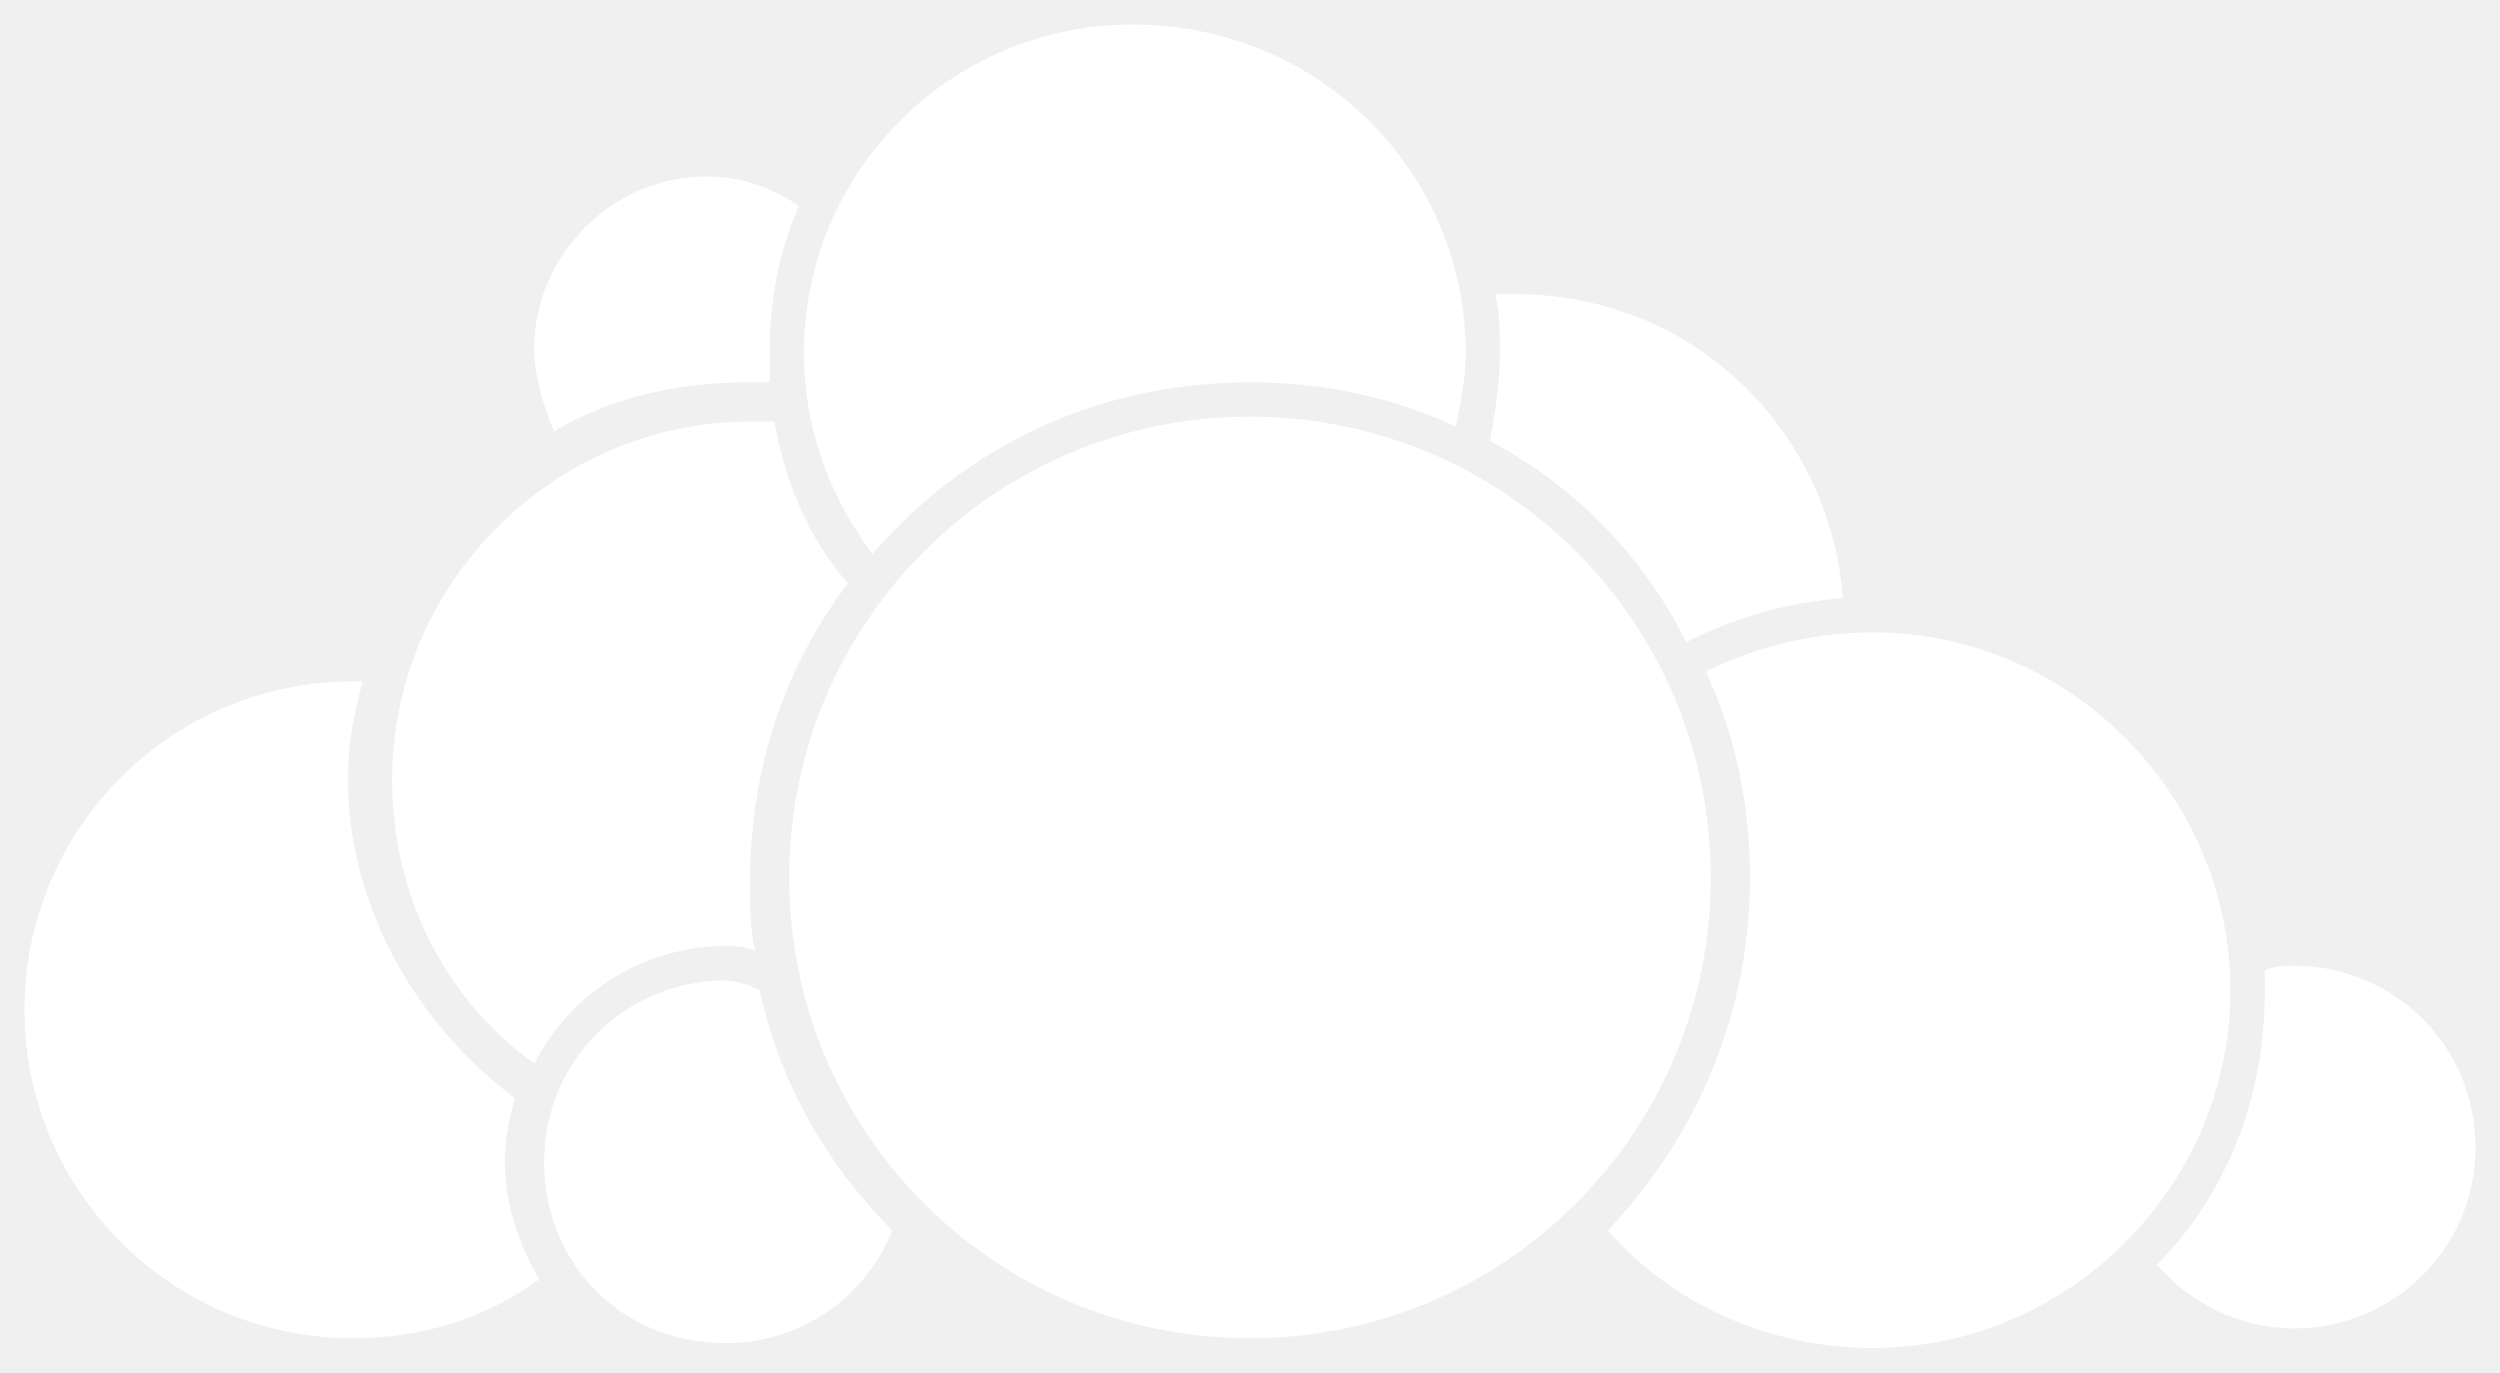
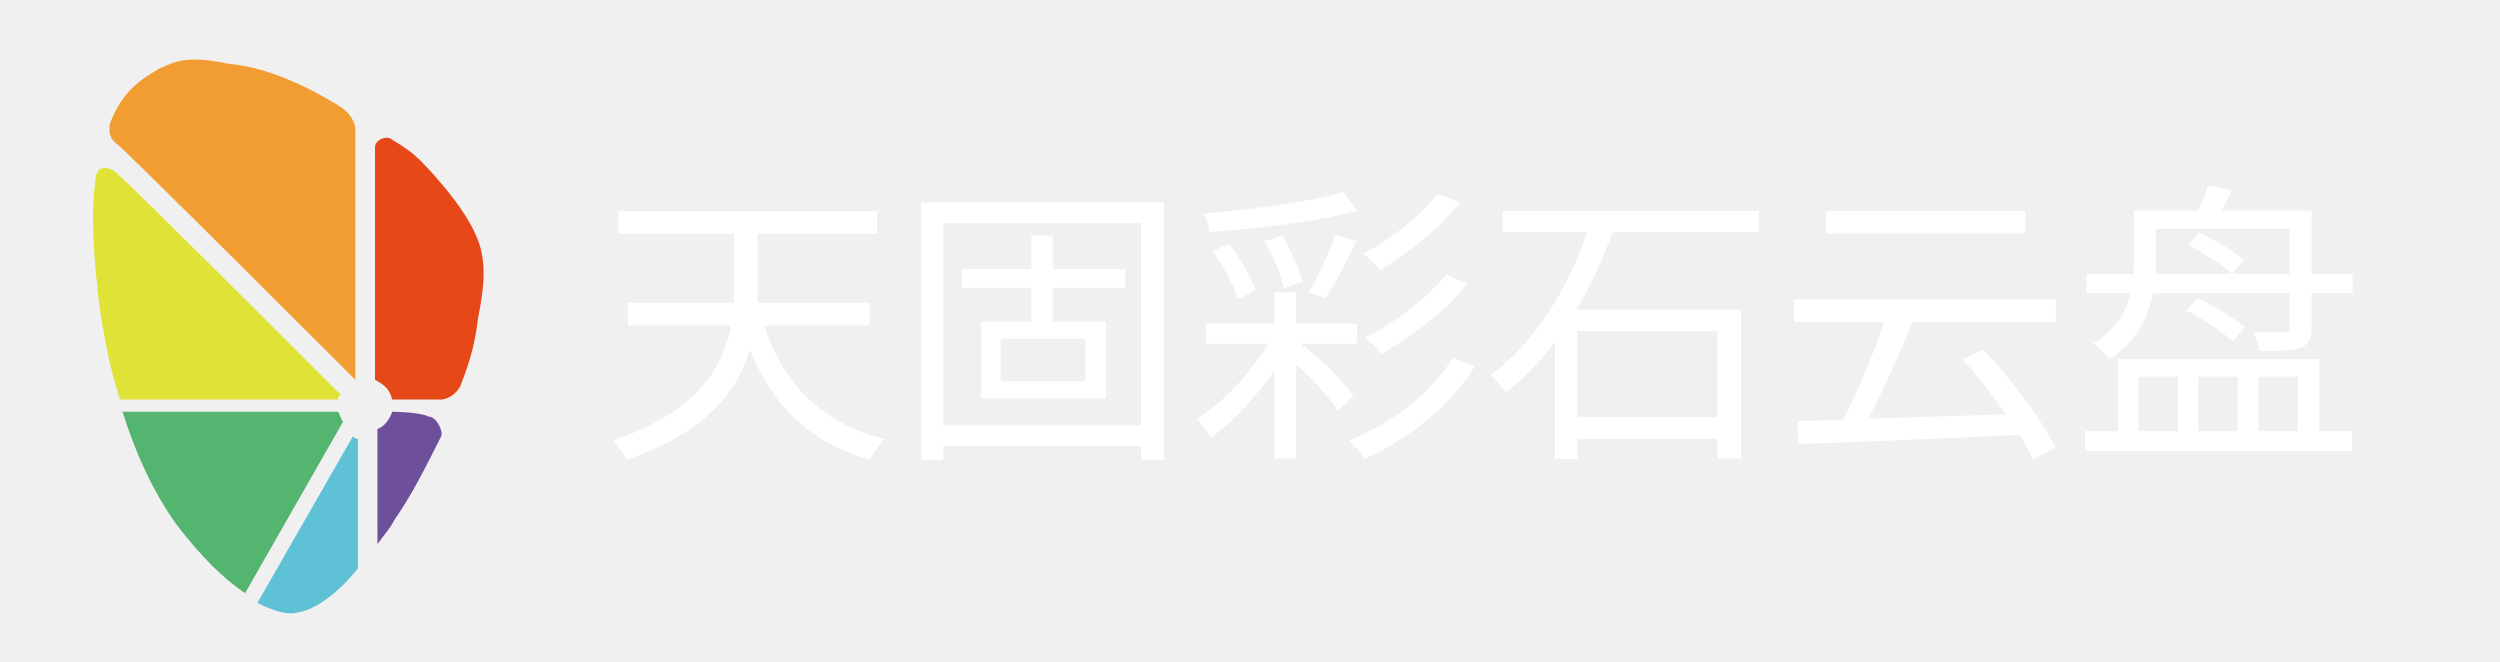
- <svg xmlns="http://www.w3.org/2000/svg" version="1.1" x="0px" y="0px" viewBox="0 0 51 28" style="enable-background:new 0 0 51 28;" xml:space="preserve">
+ <svg xmlns="http://www.w3.org/2000/svg" version="1.1" id="图层_1" x="0px" y="0px" viewBox="0 0 102 27" style="enable-background:new 0 0 102 27;" xml:space="preserve">
  <style type="text/css">
- 	.st0{fill:#FFFFFF;}
- 	.st1{display:none;}
- 	.st2{display:inline;fill:url(#Shape_2_);}
+ 	.st0{fill:#F29D32;}
+ 	.st1{fill:#E74817;}
+ 	.st2{fill:#6D4F9C;}
+ 	.st3{fill:#5FC1D6;}
+ 	.st4{fill:#DFE237;}
+ 	.st5{fill:#53B56F;}
+ 	.st6{fill:#FFFFFF;}
+ 	.st7{font-family:'MicrosoftYaHeiLight';}
+ 	.st8{font-size:12px;}
</style>
-   <g id="Ebene_1">
-     <path class="st0" d="M23.1,0.5c-3.7,0-6.7,3-6.7,6.7c0,1.5,0.5,2.9,1.4,4.1c1.9-2.2,4.6-3.5,7.7-3.5c1.5,0,2.9,0.3,4.2,0.9   c0.1-0.5,0.2-1,0.2-1.5C29.9,3.5,26.9,0.5,23.1,0.5L23.1,0.5z M14.4,3.6c-1.9,0-3.5,1.6-3.5,3.5c0,0.6,0.2,1.2,0.4,1.7   c1.2-0.7,2.5-1,4-1c0.1,0,0.3,0,0.4,0c0-0.2,0-0.4,0-0.6c0-1.1,0.2-2.1,0.6-3C15.7,3.8,15.1,3.6,14.4,3.6L14.4,3.6z M30.9,6   c-0.1,0-0.3,0-0.4,0c0.1,0.4,0.1,0.8,0.1,1.2c0,0.6-0.1,1.2-0.2,1.8c1.7,0.9,3.1,2.3,4,4.1c1-0.5,2-0.8,3.2-0.9   C37.3,8.7,34.5,6,30.9,6L30.9,6z M25.5,8.5c-5.2,0-9.4,4.2-9.4,9.4c0,5.2,4.2,9.4,9.4,9.4s9.4-4.2,9.4-9.4   C34.9,12.7,30.7,8.5,25.5,8.5z M15.3,8.6c-4,0-7.3,3.3-7.3,7.3c0,2.4,1.1,4.5,2.9,5.8c0.7-1.4,2.2-2.4,3.9-2.4c0.2,0,0.4,0,0.6,0.1   c-0.1-0.5-0.1-0.9-0.1-1.4c0-2.3,0.7-4.4,2-6.1c-0.8-0.9-1.3-2.1-1.5-3.3C15.6,8.6,15.4,8.6,15.3,8.6L15.3,8.6z M38.2,12.9   c-1.2,0-2.4,0.3-3.4,0.8c0.6,1.3,0.9,2.7,0.9,4.2c0,2.8-1.1,5.3-2.9,7.2c1.3,1.5,3.3,2.4,5.4,2.4c4,0,7.3-3.3,7.3-7.3   C45.5,16.2,42.2,12.9,38.2,12.9L38.2,12.9z M7.2,13.9c-3.7,0-6.7,3-6.7,6.7c0,3.7,3,6.7,6.7,6.7c1.4,0,2.7-0.4,3.8-1.2   c-0.4-0.7-0.7-1.5-0.7-2.4c0-0.5,0.1-0.9,0.2-1.3c-2-1.5-3.4-3.9-3.4-6.5c0-0.7,0.1-1.3,0.3-2C7.4,13.9,7.3,13.9,7.2,13.9L7.2,13.9   z M46.8,19.7c-0.2,0-0.4,0-0.6,0.1c0,0.2,0,0.3,0,0.5c0,2.1-0.8,4.1-2.2,5.5c0.7,0.8,1.7,1.3,2.8,1.3c2,0,3.7-1.6,3.7-3.7   S48.8,19.7,46.8,19.7L46.8,19.7z M14.8,20c-2,0-3.7,1.6-3.7,3.7s1.6,3.7,3.7,3.7c1.6,0,2.9-1,3.4-2.3c-1.3-1.3-2.3-3-2.7-4.9   C15.3,20.1,15,20,14.8,20L14.8,20z" />
+   <g>
+     <path class="st0" d="M14.5,15.5c0,0,0-9.9,0-10.2c0-0.3-0.2-0.7-0.7-1C12,3.2,10.5,2.7,9.3,2.6C7.5,2.2,7,2.6,6.5,2.8   C5.8,3.2,5,3.7,4.5,5c-0.1,0.4,0,0.7,0.3,0.9C4.9,5.9,14.5,15.5,14.5,15.5L14.5,15.5z" />
+     <g>
+       <path class="st1" d="M16,16.3c0,0,1.8,0,2,0c0.3,0,0.7-0.3,0.8-0.6c0.4-1,0.6-1.8,0.7-2.7c0.2-1,0.4-2.2,0-3.2    c-0.5-1.4-2.3-3.2-2.3-3.2C16.8,6.2,16.5,6,16,5.7c-0.2-0.2-0.7,0-0.7,0.3c0,0.4,0,9.5,0,9.5C15.7,15.7,15.9,15.9,16,16.3z" />
+       <path class="st2" d="M16,16.8c-0.1,0.3-0.3,0.6-0.6,0.7v4.7c0.2-0.3,0.5-0.6,0.7-1c0.7-1,1.3-2.2,1.9-3.4c0.1-0.2-0.2-0.8-0.5-0.8    C17.1,16.8,16,16.8,16,16.8z" />
+     </g>
+     <g>
+       <path class="st3" d="M10.5,24.6c0.6,0.3,1.2,0.5,1.6,0.4c0.7-0.1,1.6-0.7,2.5-1.8v-5.3c-0.1,0-0.1,0-0.2-0.1L10.5,24.6z" />
+       <path class="st4" d="M4.9,16.3h8.9c0-0.1,0-0.1,0.1-0.2c0,0-8.7-8.7-9.1-9C4.4,6.7,3.9,6.8,3.9,7.3c-0.2,1.4-0.1,3.2,0.2,5.5    C4.3,14,4.5,15.1,4.9,16.3z" />
+       <path class="st5" d="M10,24.2l4-7c-0.1-0.1-0.1-0.2-0.2-0.4H5c0.5,1.6,1.2,3.2,2.2,4.6C8.2,22.7,9.1,23.6,10,24.2z" />
+     </g>
  </g>
-   <g id="Ebene_2" class="st1">
-     <linearGradient id="Shape_2_" gradientUnits="userSpaceOnUse" x1="-219.938" y1="301.657" x2="-219.938" y2="301.884" gradientTransform="matrix(220.9333 0 0 118.3742 48617.082 -35707.836)">
-       <stop offset="0" style="stop-color:#BFD5E0" />
-       <stop offset="1" style="stop-color:#90ACBB" />
-     </linearGradient>
-     <path id="Shape_1_" class="st2" d="M11.3,8.9c-0.3-0.5-0.5-1.1-0.5-1.7c0-1.9,1.6-3.5,3.5-3.5c0.7,0,1.4,0.2,1.9,0.6   c-0.4,0.9-0.6,1.9-0.6,3c0,0.2,0,0.4,0,0.6c-0.1,0-0.3,0-0.4,0C13.8,7.8,12.5,8.2,11.3,8.9L11.3,8.9z M10.5,22.3   c-2-1.4-3.3-3.8-3.3-6.5c0-0.7,0.1-1.3,0.2-2c-0.1,0-0.1,0-0.2,0c-3.7,0-6.7,3-6.7,6.7c0,3.7,3,6.7,6.7,6.7c1.4,0,2.7-0.4,3.8-1.2   c-0.5-0.7-0.7-1.5-0.7-2.4C10.3,23.2,10.4,22.7,10.5,22.3L10.5,22.3z M10.8,21.6c0.6-1.2,1.7-2,3-2.3c0.1,0,0.2,0,0.4-0.1   c0.1,0,0.2,0,0.4,0c0.1,0,0.1,0,0.2,0c0.2,0,0.4,0,0.6,0c-0.1-0.5-0.1-0.9-0.1-1.4c0-2.2,0.7-4.3,2-6c-0.3-0.3-0.5-0.7-0.7-1.1   c-0.1-0.1-0.1-0.2-0.2-0.3c0-0.1-0.1-0.2-0.2-0.3c-0.2-0.5-0.3-1-0.4-1.5c-0.2,0-0.3,0-0.5,0c-1.3,0-2.5,0.3-3.5,0.9   c-0.1,0.1-0.2,0.1-0.3,0.2c-0.1,0.1-0.2,0.1-0.3,0.2c-1.2,0.8-2.1,2-2.7,3.3c0,0.1-0.1,0.2-0.1,0.4c0,0.1-0.1,0.2-0.1,0.4   C8.1,14.5,8,15.2,8,15.8C7.9,18.2,9.1,20.3,10.8,21.6L10.8,21.6z M34.4,13c1-0.5,2.1-0.8,3.2-0.9c-0.3-3.4-3.2-6.1-6.7-6.1   c-0.1,0-0.3,0-0.4,0c0.1,0.4,0.1,0.8,0.1,1.2c0,0.6-0.1,1.2-0.2,1.8C32.1,10,33.5,11.4,34.4,13L34.4,13z M16.5,8.3   c0,0.1,0,0.3,0.1,0.4c0.1,0.3,0.2,0.6,0.3,0.9c0,0.1,0.1,0.2,0.2,0.4c0,0.1,0.1,0.2,0.2,0.4c0.2,0.3,0.4,0.7,0.6,1   c0.5-0.5,1-1,1.6-1.4c0.1-0.1,0.2-0.2,0.3-0.2c0.1-0.1,0.2-0.2,0.3-0.2c1.5-1,3.4-1.6,5.3-1.6c0,0,0.1,0,0.1,0c0.1,0,0.2,0,0.4,0   c0.2,0,0.3,0,0.5,0c1.2,0.1,2.3,0.4,3.3,0.9c0.1-0.5,0.2-1,0.2-1.4c0-0.4,0-0.7-0.1-1.1c0-0.1,0-0.2-0.1-0.4c0-0.1-0.1-0.2-0.1-0.4   c-0.8-2.8-3.4-4.8-6.5-4.8c-2.5,0-4.8,1.4-5.9,3.5c-0.1,0.1-0.1,0.2-0.2,0.3C17,4.5,17,4.7,16.9,4.8c-0.3,0.8-0.5,1.6-0.5,2.5   c0,0.2,0,0.5,0,0.7C16.5,8,16.5,8.2,16.5,8.3L16.5,8.3z M46.8,19.6c-0.2,0-0.4,0-0.6,0c0,0.2,0,0.3,0,0.5c0,2.1-0.8,4-2.2,5.5   c0.7,0.8,1.7,1.3,2.8,1.3c2,0,3.7-1.6,3.7-3.6C50.5,21.2,48.8,19.6,46.8,19.6L46.8,19.6z M45.5,19.8c0-0.1,0-0.3,0-0.4   c0-0.1,0-0.2,0-0.4c-0.5-3.4-3.4-6-7-6.2c-0.1,0-0.2,0-0.3,0c0,0-0.1,0-0.1,0c-0.1,0-0.2,0-0.4,0c-1,0.1-2,0.4-2.9,0.8   c0.5,1.2,0.8,2.4,0.9,3.8c0,0.1,0,0.3,0,0.4c0,0,0,0.1,0,0.1c0,0.2,0,0.3,0,0.5c-0.2,2.5-1.2,4.8-2.9,6.5c1.3,1.5,3.3,2.4,5.4,2.4   c1.9,0,3.6-0.7,4.8-1.8c0.1-0.1,0.2-0.2,0.3-0.3c0.1-0.1,0.2-0.2,0.3-0.3c1.2-1.3,1.9-3,1.9-4.9C45.5,20,45.5,19.9,45.5,19.8   L45.5,19.8z M16.9,23.3c-0.1-0.1-0.1-0.2-0.2-0.3c-0.5-0.9-0.9-1.9-1.1-2.9C15.3,20,15,20,14.8,20c0,0,0,0-0.1,0   c-0.1,0-0.2,0-0.4,0c-0.1,0-0.2,0-0.4,0.1c-1.1,0.2-2,1-2.5,1.9c-0.1,0.1-0.1,0.2-0.2,0.4c0,0.1-0.1,0.2-0.1,0.4   c-0.1,0.3-0.1,0.6-0.1,0.9c0,0.7,0.2,1.4,0.5,1.9c0.1,0.1,0.1,0.2,0.2,0.3c0.1,0.1,0.2,0.2,0.2,0.3c0.7,0.7,1.6,1.1,2.7,1.1   c1.6,0,2.9-1,3.4-2.3c-0.4-0.4-0.8-0.9-1.1-1.3C17,23.5,16.9,23.4,16.9,23.3L16.9,23.3z M34.9,18.6c0-0.2,0-0.3,0-0.5   c0-0.1,0-0.2,0-0.2c0-1.3-0.3-2.6-0.8-3.8c0-0.1-0.1-0.2-0.2-0.3c0-0.1-0.1-0.2-0.2-0.3c-0.8-1.5-2.1-2.8-3.6-3.6   c-0.1-0.1-0.2-0.1-0.3-0.2c-0.1-0.1-0.2-0.1-0.3-0.2c-1.2-0.5-2.4-0.9-3.8-0.9c-0.1,0-0.1,0-0.2,0s-0.2,0-0.3,0c-0.2,0-0.3,0-0.5,0   c-1.5,0.1-2.9,0.6-4.1,1.3c-0.1,0.1-0.2,0.1-0.3,0.2c-0.1,0.1-0.2,0.2-0.3,0.2c-0.6,0.5-1.2,1-1.7,1.6c-0.1,0.1-0.2,0.2-0.2,0.3   c-0.1,0.1-0.2,0.2-0.2,0.3C16.7,14,16,15.8,16,17.8c0,0.5,0,1.1,0.1,1.6c0,0.1,0,0.3,0.1,0.4c0,0.2,0.1,0.3,0.1,0.5   c0.2,0.9,0.6,1.7,1,2.4c0.1,0.1,0.1,0.2,0.2,0.3c0.1,0.1,0.2,0.2,0.2,0.3c0.2,0.2,0.4,0.5,0.6,0.7c0.1,0.1,0.2,0.2,0.3,0.4   c0.1,0.1,0.2,0.2,0.3,0.3c1.7,1.5,3.9,2.5,6.4,2.5c2.4,0,4.5-0.9,6.2-2.3c0.1-0.1,0.2-0.2,0.3-0.2c0.1-0.1,0.2-0.2,0.3-0.3   c1.4-1.4,2.3-3.2,2.6-5.3C34.8,18.9,34.9,18.8,34.9,18.6L34.9,18.6z" />
-   </g>
+   <text transform="matrix(1 0 0 1 24.5186 17.7744)" class="st6 st7 st8">天固彩石云盘</text>
</svg>
